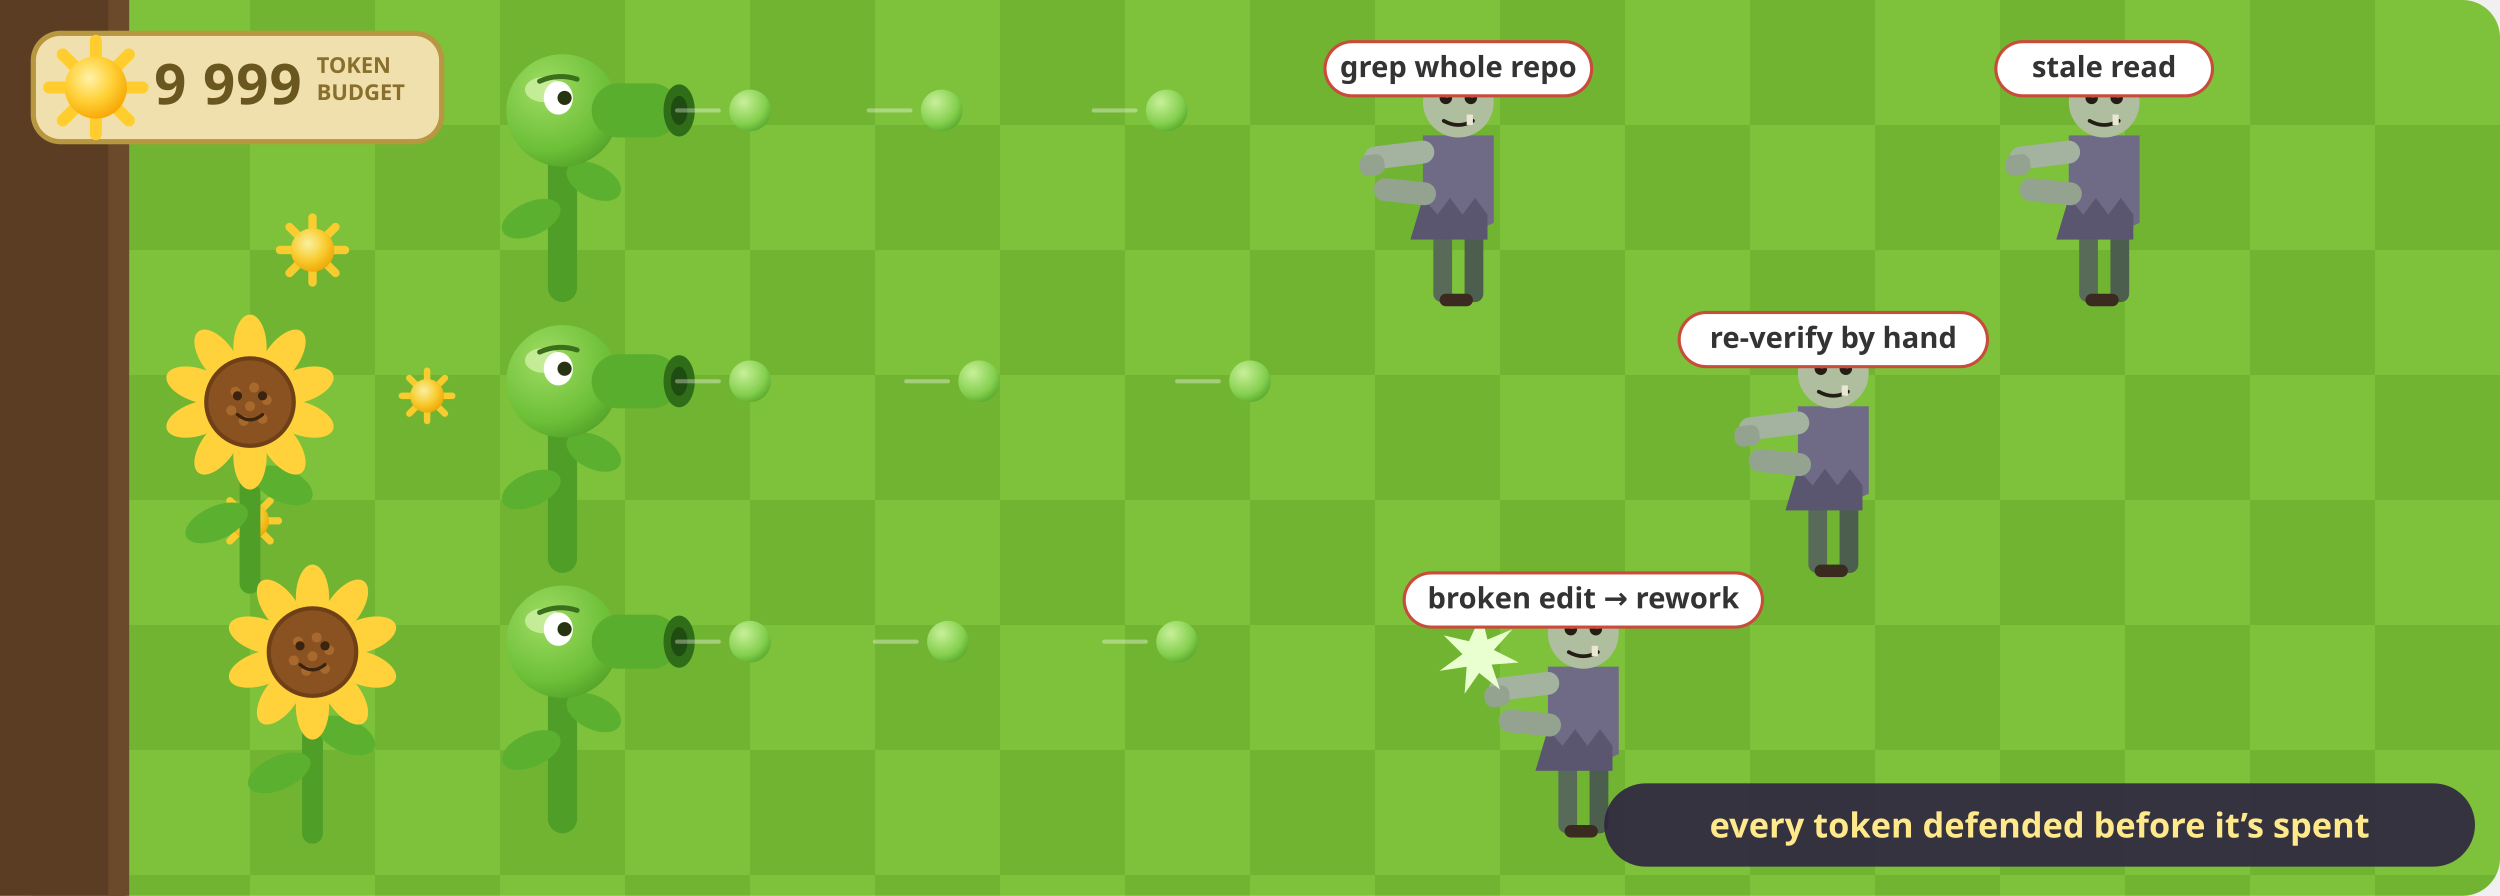
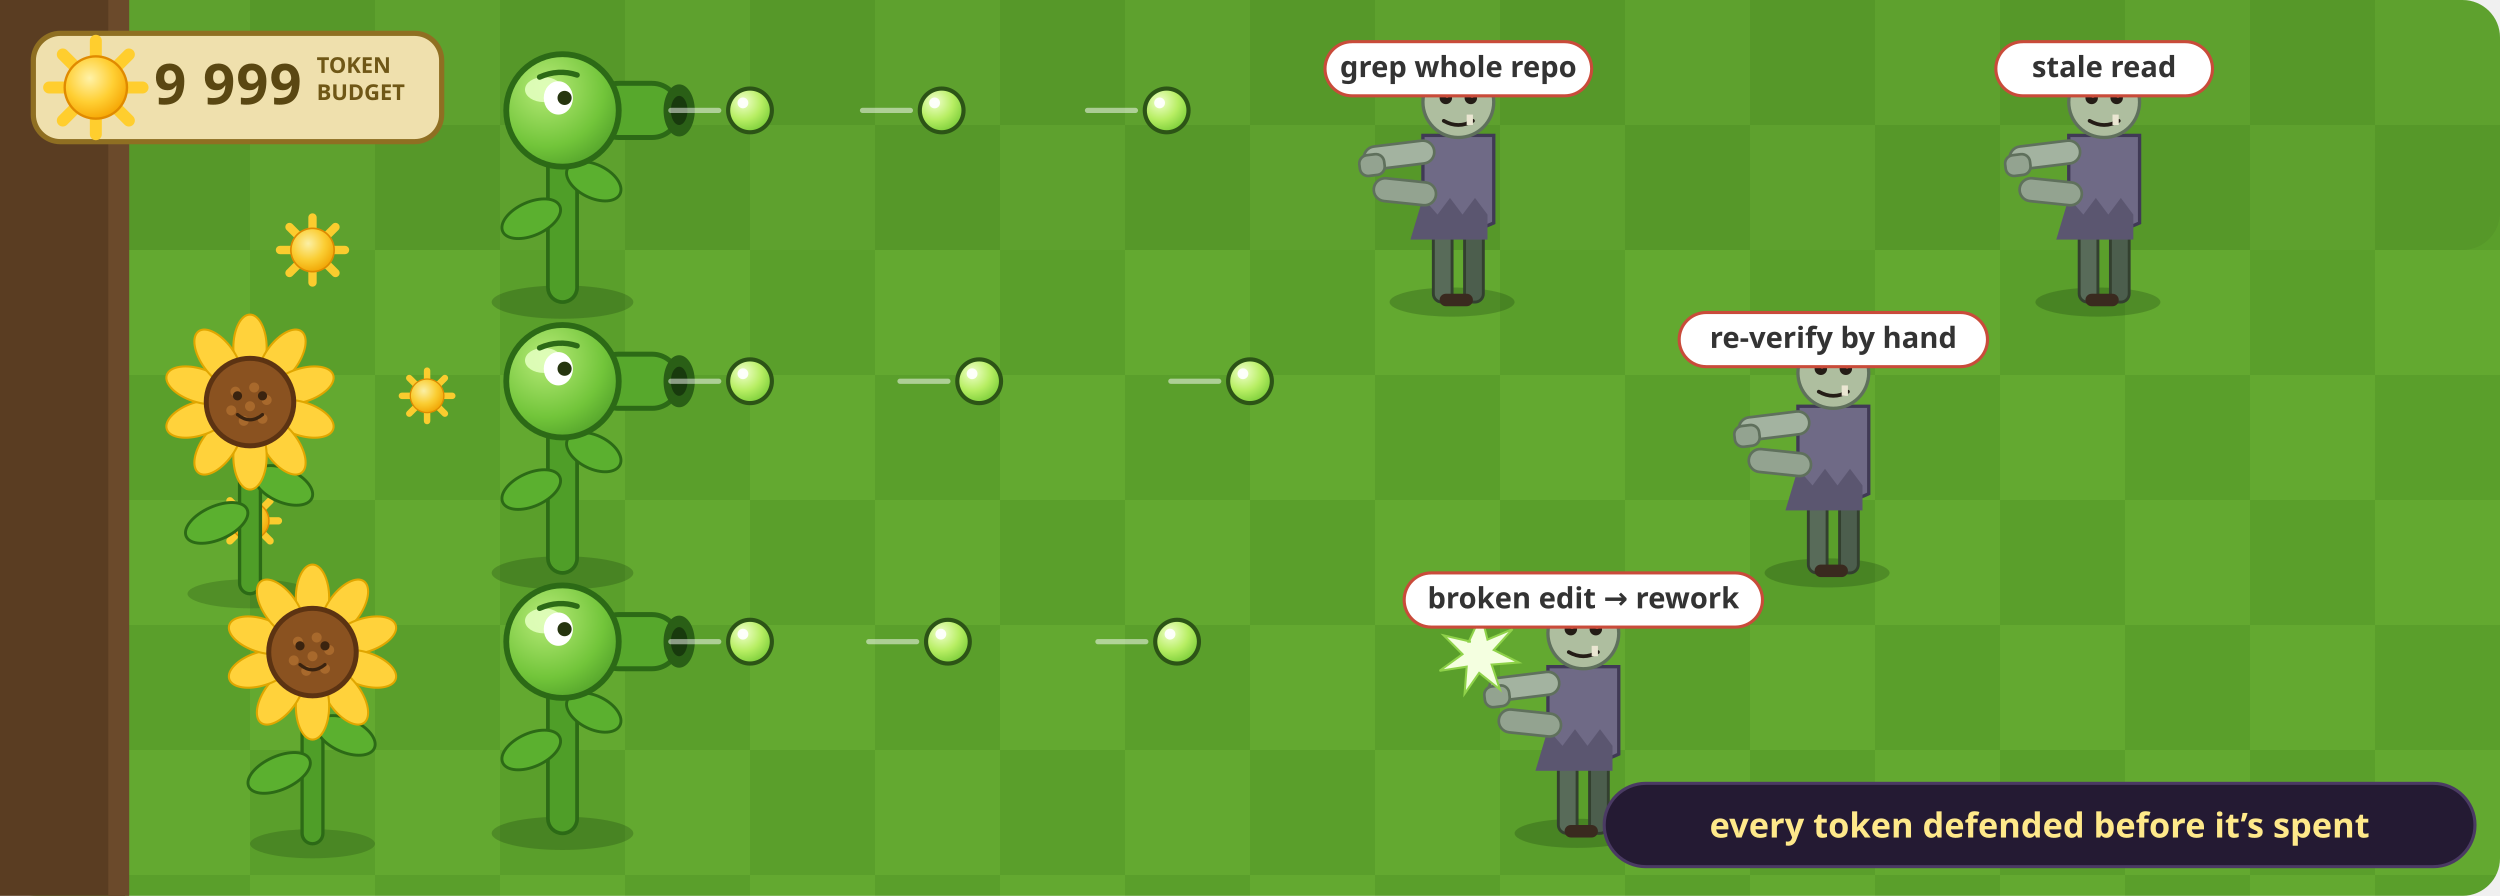
<svg xmlns="http://www.w3.org/2000/svg" viewBox="0 0 1200 430" width="1200" height="430" font-family="'Trebuchet MS','Segoe UI',system-ui,sans-serif" role="img" aria-label="A Plants-vs-Zombies lawn: sunflowers produce sun (your tokens), peashooters fire peas at incoming zombies labelled with token-wasters like stale reads and re-verifying by hand.">
  <defs>
    <pattern id="lawn" width="120" height="120" patternUnits="userSpaceOnUse">
-       <rect width="120" height="120" fill="#7ec13a" />
-       <rect width="60" height="60" fill="#71b432" />
-       <rect x="60" y="60" width="60" height="60" fill="#71b432" />
+       <rect width="120" height="120" fill="#63a930" />
+       <rect width="60" height="60" fill="#5a9f2b" />
+       <rect x="60" y="60" width="60" height="60" fill="#5a9f2b" />
    </pattern>
    <radialGradient id="sunGrad" cx="40%" cy="35%" r="70%">
      <stop offset="0%" stop-color="#fff2a8" />
      <stop offset="55%" stop-color="#ffcf33" />
      <stop offset="100%" stop-color="#f5a300" />
    </radialGradient>
    <radialGradient id="peaHead" cx="35%" cy="30%" r="80%">
-       <stop offset="0%" stop-color="#9fdc63" />
-       <stop offset="70%" stop-color="#6cbf37" />
+       <stop offset="0%" stop-color="#b6ea77" />
+       <stop offset="65%" stop-color="#72c53a" />
      <stop offset="100%" stop-color="#4f9e28" />
    </radialGradient>
    <radialGradient id="peaBall" cx="35%" cy="30%" r="75%">
-       <stop offset="0%" stop-color="#c8f09a" />
-       <stop offset="70%" stop-color="#84cf4e" />
-       <stop offset="100%" stop-color="#5bab2f" />
+       <stop offset="0%" stop-color="#f0ffcb" />
+       <stop offset="55%" stop-color="#b7ee63" />
+       <stop offset="100%" stop-color="#79cc37" />
    </radialGradient>
    <g id="sun">
      <g fill="#ffce2e">
        <rect x="-2.5" y="-22" width="5" height="12" rx="2.5" />
        <rect x="-2.5" y="10" width="5" height="12" rx="2.5" />
        <rect x="-22" y="-2.5" width="12" height="5" rx="2.5" />
        <rect x="10" y="-2.5" width="12" height="5" rx="2.5" />
        <rect x="-2.5" y="-22" width="5" height="12" rx="2.5" transform="rotate(45)" />
        <rect x="-2.5" y="10" width="5" height="12" rx="2.5" transform="rotate(45)" />
        <rect x="-22" y="-2.5" width="12" height="5" rx="2.5" transform="rotate(45)" />
        <rect x="10" y="-2.5" width="12" height="5" rx="2.5" transform="rotate(45)" />
      </g>
-       <circle r="13" fill="url(#sunGrad)" />
+       <circle r="13" fill="url(#sunGrad)" stroke="#e08a00" stroke-width="1" />
    </g>
    <g id="sunflower">
-       <rect x="-5" y="-80" width="10" height="80" rx="5" fill="#4f9e28" />
-       <ellipse cx="-16" cy="-34" rx="16" ry="8" fill="#5bb02f" transform="rotate(-24 -16 -34)" />
-       <ellipse cx="16" cy="-52" rx="15" ry="8" fill="#5bb02f" transform="rotate(24 16 -52)" />
-       <g>
+       <ellipse cx="0" cy="0" rx="30" ry="7" fill="#123008" opacity="0.22" />
+       <rect x="-5" y="-80" width="10" height="80" rx="5" fill="#4f9e28" stroke="#2c6a16" stroke-width="1.6" />
+       <ellipse cx="-16" cy="-34" rx="16" ry="8" fill="#5bb02f" stroke="#2c6a16" stroke-width="1.4" transform="rotate(-24 -16 -34)" />
+       <ellipse cx="16" cy="-52" rx="15" ry="8" fill="#5bb02f" stroke="#2c6a16" stroke-width="1.4" transform="rotate(24 16 -52)" />
+       <g stroke="#e0a600" stroke-width="1">
        <ellipse cx="0" cy="-118" rx="8" ry="16" fill="#ffd23b" transform="rotate(0 0 -92)" />
        <ellipse cx="0" cy="-118" rx="8" ry="16" fill="#ffd23b" transform="rotate(36 0 -92)" />
        <ellipse cx="0" cy="-118" rx="8" ry="16" fill="#ffd23b" transform="rotate(72 0 -92)" />
        <ellipse cx="0" cy="-118" rx="8" ry="16" fill="#ffd23b" transform="rotate(108 0 -92)" />
        <ellipse cx="0" cy="-118" rx="8" ry="16" fill="#ffd23b" transform="rotate(144 0 -92)" />
        <ellipse cx="0" cy="-118" rx="8" ry="16" fill="#ffd23b" transform="rotate(180 0 -92)" />
        <ellipse cx="0" cy="-118" rx="8" ry="16" fill="#ffd23b" transform="rotate(216 0 -92)" />
        <ellipse cx="0" cy="-118" rx="8" ry="16" fill="#ffd23b" transform="rotate(252 0 -92)" />
        <ellipse cx="0" cy="-118" rx="8" ry="16" fill="#ffd23b" transform="rotate(288 0 -92)" />
        <ellipse cx="0" cy="-118" rx="8" ry="16" fill="#ffd23b" transform="rotate(324 0 -92)" />
      </g>
-       <circle cx="0" cy="-92" r="21" fill="#8a5220" />
-       <circle cx="0" cy="-92" r="21" fill="none" stroke="#6f3f16" stroke-width="2" />
+       <circle cx="0" cy="-92" r="21" fill="#8a5220" stroke="#5c3312" stroke-width="2.4" />
      <g fill="#a8692c">
        <circle cx="-7" cy="-97" r="2.4" />
        <circle cx="2" cy="-99" r="2.4" />
        <circle cx="8" cy="-93" r="2.4" />
        <circle cx="-9" cy="-88" r="2.4" />
        <circle cx="0" cy="-90" r="2.4" />
        <circle cx="6" cy="-84" r="2.4" />
        <circle cx="-3" cy="-83" r="2.4" />
      </g>
      <circle cx="-6" cy="-95" r="2.2" fill="#3a230f" />
      <circle cx="6" cy="-95" r="2.2" fill="#3a230f" />
      <path d="M-6 -86 q6 5 12 0" stroke="#3a230f" stroke-width="1.6" fill="none" stroke-linecap="round" />
    </g>
    <g id="peashooter">
-       <rect x="-7" y="-88" width="14" height="88" rx="7" fill="#4f9e28" />
-       <ellipse cx="-15" cy="-40" rx="15" ry="8" fill="#5bb02f" transform="rotate(-24 -15 -40)" />
-       <ellipse cx="15" cy="-58" rx="14" ry="8" fill="#5bb02f" transform="rotate(26 15 -58)" />
-       <circle cx="0" cy="-92" r="27" fill="url(#peaHead)" />
-       <rect x="14" y="-105" width="42" height="26" rx="13" fill="#5aae2e" />
-       <ellipse cx="56" cy="-92" rx="7.5" ry="12.5" fill="#2f6d18" />
-       <ellipse cx="56" cy="-92" rx="4" ry="7" fill="#1f4c10" />
-       <ellipse cx="-9" cy="-102" rx="9" ry="6" fill="#cdf0a2" opacity="0.85" />
+       <ellipse cx="0" cy="0" rx="34" ry="8" fill="#123008" opacity="0.24" />
+       <rect x="-7" y="-88" width="14" height="88" rx="7" fill="#4f9e28" stroke="#2c6a16" stroke-width="1.8" />
+       <ellipse cx="-15" cy="-40" rx="15" ry="8" fill="#5bb02f" stroke="#2c6a16" stroke-width="1.4" transform="rotate(-24 -15 -40)" />
+       <ellipse cx="15" cy="-58" rx="14" ry="8" fill="#5bb02f" stroke="#2c6a16" stroke-width="1.4" transform="rotate(26 15 -58)" />
+       <rect x="14" y="-105" width="42" height="26" rx="13" fill="#57a82c" stroke="#2c6a16" stroke-width="2.4" />
+       <circle cx="0" cy="-92" r="27" fill="url(#peaHead)" stroke="#2c6a16" stroke-width="2.8" />
+       <ellipse cx="56" cy="-92" rx="7.5" ry="12.5" fill="#2a5f16" />
+       <ellipse cx="56" cy="-92" rx="4" ry="7" fill="#183a0d" />
+       <ellipse cx="-9" cy="-102" rx="9" ry="6" fill="#e2ffbe" opacity="0.9" />
      <ellipse cx="-2" cy="-98" rx="7" ry="8" fill="#ffffff" />
      <circle cx="1" cy="-98" r="3.4" fill="#26350f" />
-       <path d="M-11 -106 q9 -4 18 -1" stroke="#3c6f1c" stroke-width="2.4" fill="none" stroke-linecap="round" />
+       <path d="M-11 -108 q9 -4 18 -1" stroke="#2c6a16" stroke-width="2.6" fill="none" stroke-linecap="round" />
    </g>
    <g id="zombie">
-       <rect x="-12" y="-36" width="9" height="36" rx="4" fill="#586b59" />
-       <rect x="3" y="-36" width="9" height="36" rx="4" fill="#4c5e4d" />
+       <ellipse cx="-3" cy="0" rx="30" ry="7" fill="#123008" opacity="0.24" />
+       <rect x="-12" y="-36" width="9" height="36" rx="4" fill="#586b59" stroke="#33402f" stroke-width="1.4" />
+       <rect x="3" y="-36" width="9" height="36" rx="4" fill="#4c5e4d" stroke="#33402f" stroke-width="1.4" />
      <rect x="-9" y="-4" width="16" height="6" rx="3" fill="#3a2a1f" />
-       <path d="M-17 -80 h34 v42 q-17 8 -34 0 z" fill="#6f6a86" />
+       <path d="M-17 -80 h34 v42 q-17 8 -34 0 z" fill="#6f6a86" stroke="#403a55" stroke-width="1.6" />
      <path d="M-17 -50 l7 8 l6 -8 l6 8 l6 -8 l6 8 v12 h-37 z" fill="#5b5670" />
-       <rect x="-46" y="-74" width="34" height="11" rx="5.5" fill="#a3b3a0" transform="rotate(-7 -46 -74)" />
-       <rect x="-48" y="-70" width="12" height="10" rx="4" fill="#93a390" transform="rotate(-7 -48 -70)" />
-       <rect x="-40" y="-60" width="30" height="11" rx="5.5" fill="#93a390" transform="rotate(6 -40 -60)" />
-       <circle cx="0" cy="-96" r="17" fill="#aebe9f" />
+       <rect x="-46" y="-74" width="34" height="11" rx="5.5" fill="#a3b3a0" stroke="#5f705c" stroke-width="1.3" transform="rotate(-7 -46 -74)" />
+       <rect x="-48" y="-70" width="12" height="10" rx="4" fill="#93a390" stroke="#5f705c" stroke-width="1.3" transform="rotate(-7 -48 -70)" />
+       <rect x="-40" y="-60" width="30" height="11" rx="5.5" fill="#93a390" stroke="#5f705c" stroke-width="1.3" transform="rotate(6 -40 -60)" />
+       <circle cx="0" cy="-96" r="17" fill="#aebe9f" stroke="#5f705c" stroke-width="1.6" />
      <path d="M-14 -102 q3 -12 15 -12 q10 0 13 9 q-8 -5 -16 -2 q-7 3 -12 5 z" fill="#3f3227" />
      <circle cx="-6" cy="-98" r="3" fill="#241d16" />
      <circle cx="6" cy="-98" r="3" fill="#241d16" />
      <circle cx="-5.4" cy="-99" r="0.9" fill="#c9503f" />
      <circle cx="6.6" cy="-99" r="0.9" fill="#c9503f" />
      <path d="M-7 -87 q7 4 14 0" stroke="#241d16" stroke-width="1.8" fill="none" stroke-linecap="round" />
      <rect x="4" y="-90" width="3" height="5" fill="#eae6d2" />
    </g>
+     <g id="pea">
+       <circle r="10.5" fill="url(#peaBall)" stroke="#2c5416" stroke-width="2" />
+       <circle cx="-3.4" cy="-3.6" r="2.6" fill="#ffffff" opacity="0.92" />
+     </g>
  </defs>
  <rect x="0" y="0" width="1200" height="430" rx="18" fill="url(#lawn)" />
+   <rect x="0" y="0" width="1200" height="120" rx="18" fill="#000000" opacity="0.05" />
  <rect x="0" y="0" width="60" height="430" fill="#5a3d22" />
  <rect x="52" y="0" width="10" height="430" fill="#6b4a2b" />
-   <g opacity="0.95">
+   <g opacity="0.97">
    <use href="#sun" transform="translate(150,120) scale(0.8)" />
    <use href="#sun" transform="translate(205,190) scale(0.62)" />
    <use href="#sun" transform="translate(120,250) scale(0.7)" />
  </g>
  <g>
-     <rect x="16" y="16" width="196" height="52" rx="13" fill="#efe0ad" stroke="#b7973f" stroke-width="2.5" />
+     <rect x="16" y="16" width="196" height="52" rx="13" fill="#efe0ad" stroke="#8f6f22" stroke-width="2.5" />
    <use href="#sun" transform="translate(46,42) scale(1.15)" />
-     <text x="74" y="50" font-size="27" font-weight="700" fill="#6a561f" letter-spacing="0.5">9 999</text>
-     <text x="152" y="35" font-size="10.5" font-weight="700" fill="#8a6f2c">TOKEN</text>
-     <text x="152" y="48" font-size="10.5" font-weight="700" fill="#8a6f2c">BUDGET</text>
+     <text x="74" y="50" font-size="27" font-weight="700" fill="#5a4712" letter-spacing="0.5">9 999</text>
+     <text x="152" y="35" font-size="10.5" font-weight="700" fill="#6f5716">TOKEN</text>
+     <text x="152" y="48" font-size="10.5" font-weight="700" fill="#6f5716">BUDGET</text>
  </g>
  <use href="#sunflower" transform="translate(120,285)" />
  <use href="#sunflower" transform="translate(150,405)" />
  <use href="#peashooter" transform="translate(270,145)" />
  <use href="#peashooter" transform="translate(270,275)" />
  <use href="#peashooter" transform="translate(270,400)" />
-   <g fill="url(#peaBall)">
-     <circle cx="360" cy="53" r="10" />
-     <circle cx="452" cy="53" r="10" />
-     <circle cx="560" cy="53" r="10" />
+   <g stroke="#ffffff" stroke-width="2.5" opacity="0.5" stroke-linecap="round">
+     <line x1="345" y1="53" x2="322" y2="53" />
+     <line x1="437" y1="53" x2="414" y2="53" />
+     <line x1="545" y1="53" x2="522" y2="53" />
  </g>
-   <g stroke="#ffffff" stroke-width="2" opacity="0.35" stroke-linecap="round">
-     <line x1="345" y1="53" x2="325" y2="53" />
-     <line x1="437" y1="53" x2="417" y2="53" />
-     <line x1="545" y1="53" x2="525" y2="53" />
-   </g>
+   <use href="#pea" transform="translate(360,53)" />
+   <use href="#pea" transform="translate(452,53)" />
+   <use href="#pea" transform="translate(560,53)" />
  <use href="#zombie" transform="translate(700,145)" />
  <g transform="translate(700,0)">
    <rect x="-64" y="20" width="128" height="26" rx="13" fill="#ffffff" stroke="#c94b3a" stroke-width="1.5" />
    <text x="0" y="37" text-anchor="middle" font-size="14" font-weight="700" fill="#333">grep whole repo</text>
  </g>
  <use href="#zombie" transform="translate(1010,145)" />
  <g transform="translate(1010,0)">
    <rect x="-52" y="20" width="104" height="26" rx="13" fill="#ffffff" stroke="#c94b3a" stroke-width="1.5" />
    <text x="0" y="37" text-anchor="middle" font-size="14" font-weight="700" fill="#333">stale read</text>
  </g>
-   <g fill="url(#peaBall)">
-     <circle cx="360" cy="183" r="10" />
-     <circle cx="470" cy="183" r="10" />
-     <circle cx="600" cy="183" r="10" />
+   <g stroke="#ffffff" stroke-width="2.5" opacity="0.5" stroke-linecap="round">
+     <line x1="345" y1="183" x2="322" y2="183" />
+     <line x1="455" y1="183" x2="432" y2="183" />
+     <line x1="585" y1="183" x2="562" y2="183" />
  </g>
-   <g stroke="#ffffff" stroke-width="2" opacity="0.35" stroke-linecap="round">
-     <line x1="345" y1="183" x2="325" y2="183" />
-     <line x1="455" y1="183" x2="435" y2="183" />
-     <line x1="585" y1="183" x2="565" y2="183" />
-   </g>
+   <use href="#pea" transform="translate(360,183)" />
+   <use href="#pea" transform="translate(470,183)" />
+   <use href="#pea" transform="translate(600,183)" />
  <use href="#zombie" transform="translate(880,275)" />
  <g transform="translate(880,130)">
    <rect x="-74" y="20" width="148" height="26" rx="13" fill="#ffffff" stroke="#c94b3a" stroke-width="1.5" />
    <text x="0" y="37" text-anchor="middle" font-size="14" font-weight="700" fill="#333">re-verify by hand</text>
  </g>
-   <g fill="url(#peaBall)">
-     <circle cx="360" cy="308" r="10" />
-     <circle cx="455" cy="308" r="10" />
-     <circle cx="565" cy="308" r="10" />
+   <g stroke="#ffffff" stroke-width="2.5" opacity="0.5" stroke-linecap="round">
+     <line x1="345" y1="308" x2="322" y2="308" />
+     <line x1="440" y1="308" x2="417" y2="308" />
+     <line x1="550" y1="308" x2="527" y2="308" />
  </g>
-   <g stroke="#ffffff" stroke-width="2" opacity="0.35" stroke-linecap="round">
-     <line x1="345" y1="308" x2="325" y2="308" />
-     <line x1="440" y1="308" x2="420" y2="308" />
-     <line x1="550" y1="308" x2="530" y2="308" />
-   </g>
+   <use href="#pea" transform="translate(360,308)" />
+   <use href="#pea" transform="translate(455,308)" />
+   <use href="#pea" transform="translate(565,308)" />
  <use href="#zombie" transform="translate(760,400)" />
-   <g transform="translate(705,308)" fill="#eaffd0">
+   <g transform="translate(705,308)" fill="#f4ffe0" stroke="#8fd24a" stroke-width="1">
    <path d="M0 0 l6 -13 l3 12 l12 -5 l-9 10 l12 6 l-13 1 l4 12 l-10 -8 l-7 10 l1 -13 l-13 2 l11 -8 l-9 -9 l13 3 z" />
  </g>
  <g transform="translate(760,255)">
    <rect x="-86" y="20" width="172" height="26" rx="13" fill="#ffffff" stroke="#c94b3a" stroke-width="1.5" />
    <text x="0" y="37" text-anchor="middle" font-size="14" font-weight="700" fill="#333">broken edit → rework</text>
  </g>
  <g>
-     <rect x="770" y="376" width="418" height="40" rx="20" fill="#2f2440" opacity="0.9" />
+     <rect x="770" y="376" width="418" height="40" rx="20" fill="#241a33" stroke="#4a3a63" stroke-width="1.5" />
    <text x="979" y="402" text-anchor="middle" font-size="16.5" font-weight="700" fill="#ffe98a">every token defended before it’s spent</text>
  </g>
</svg>
